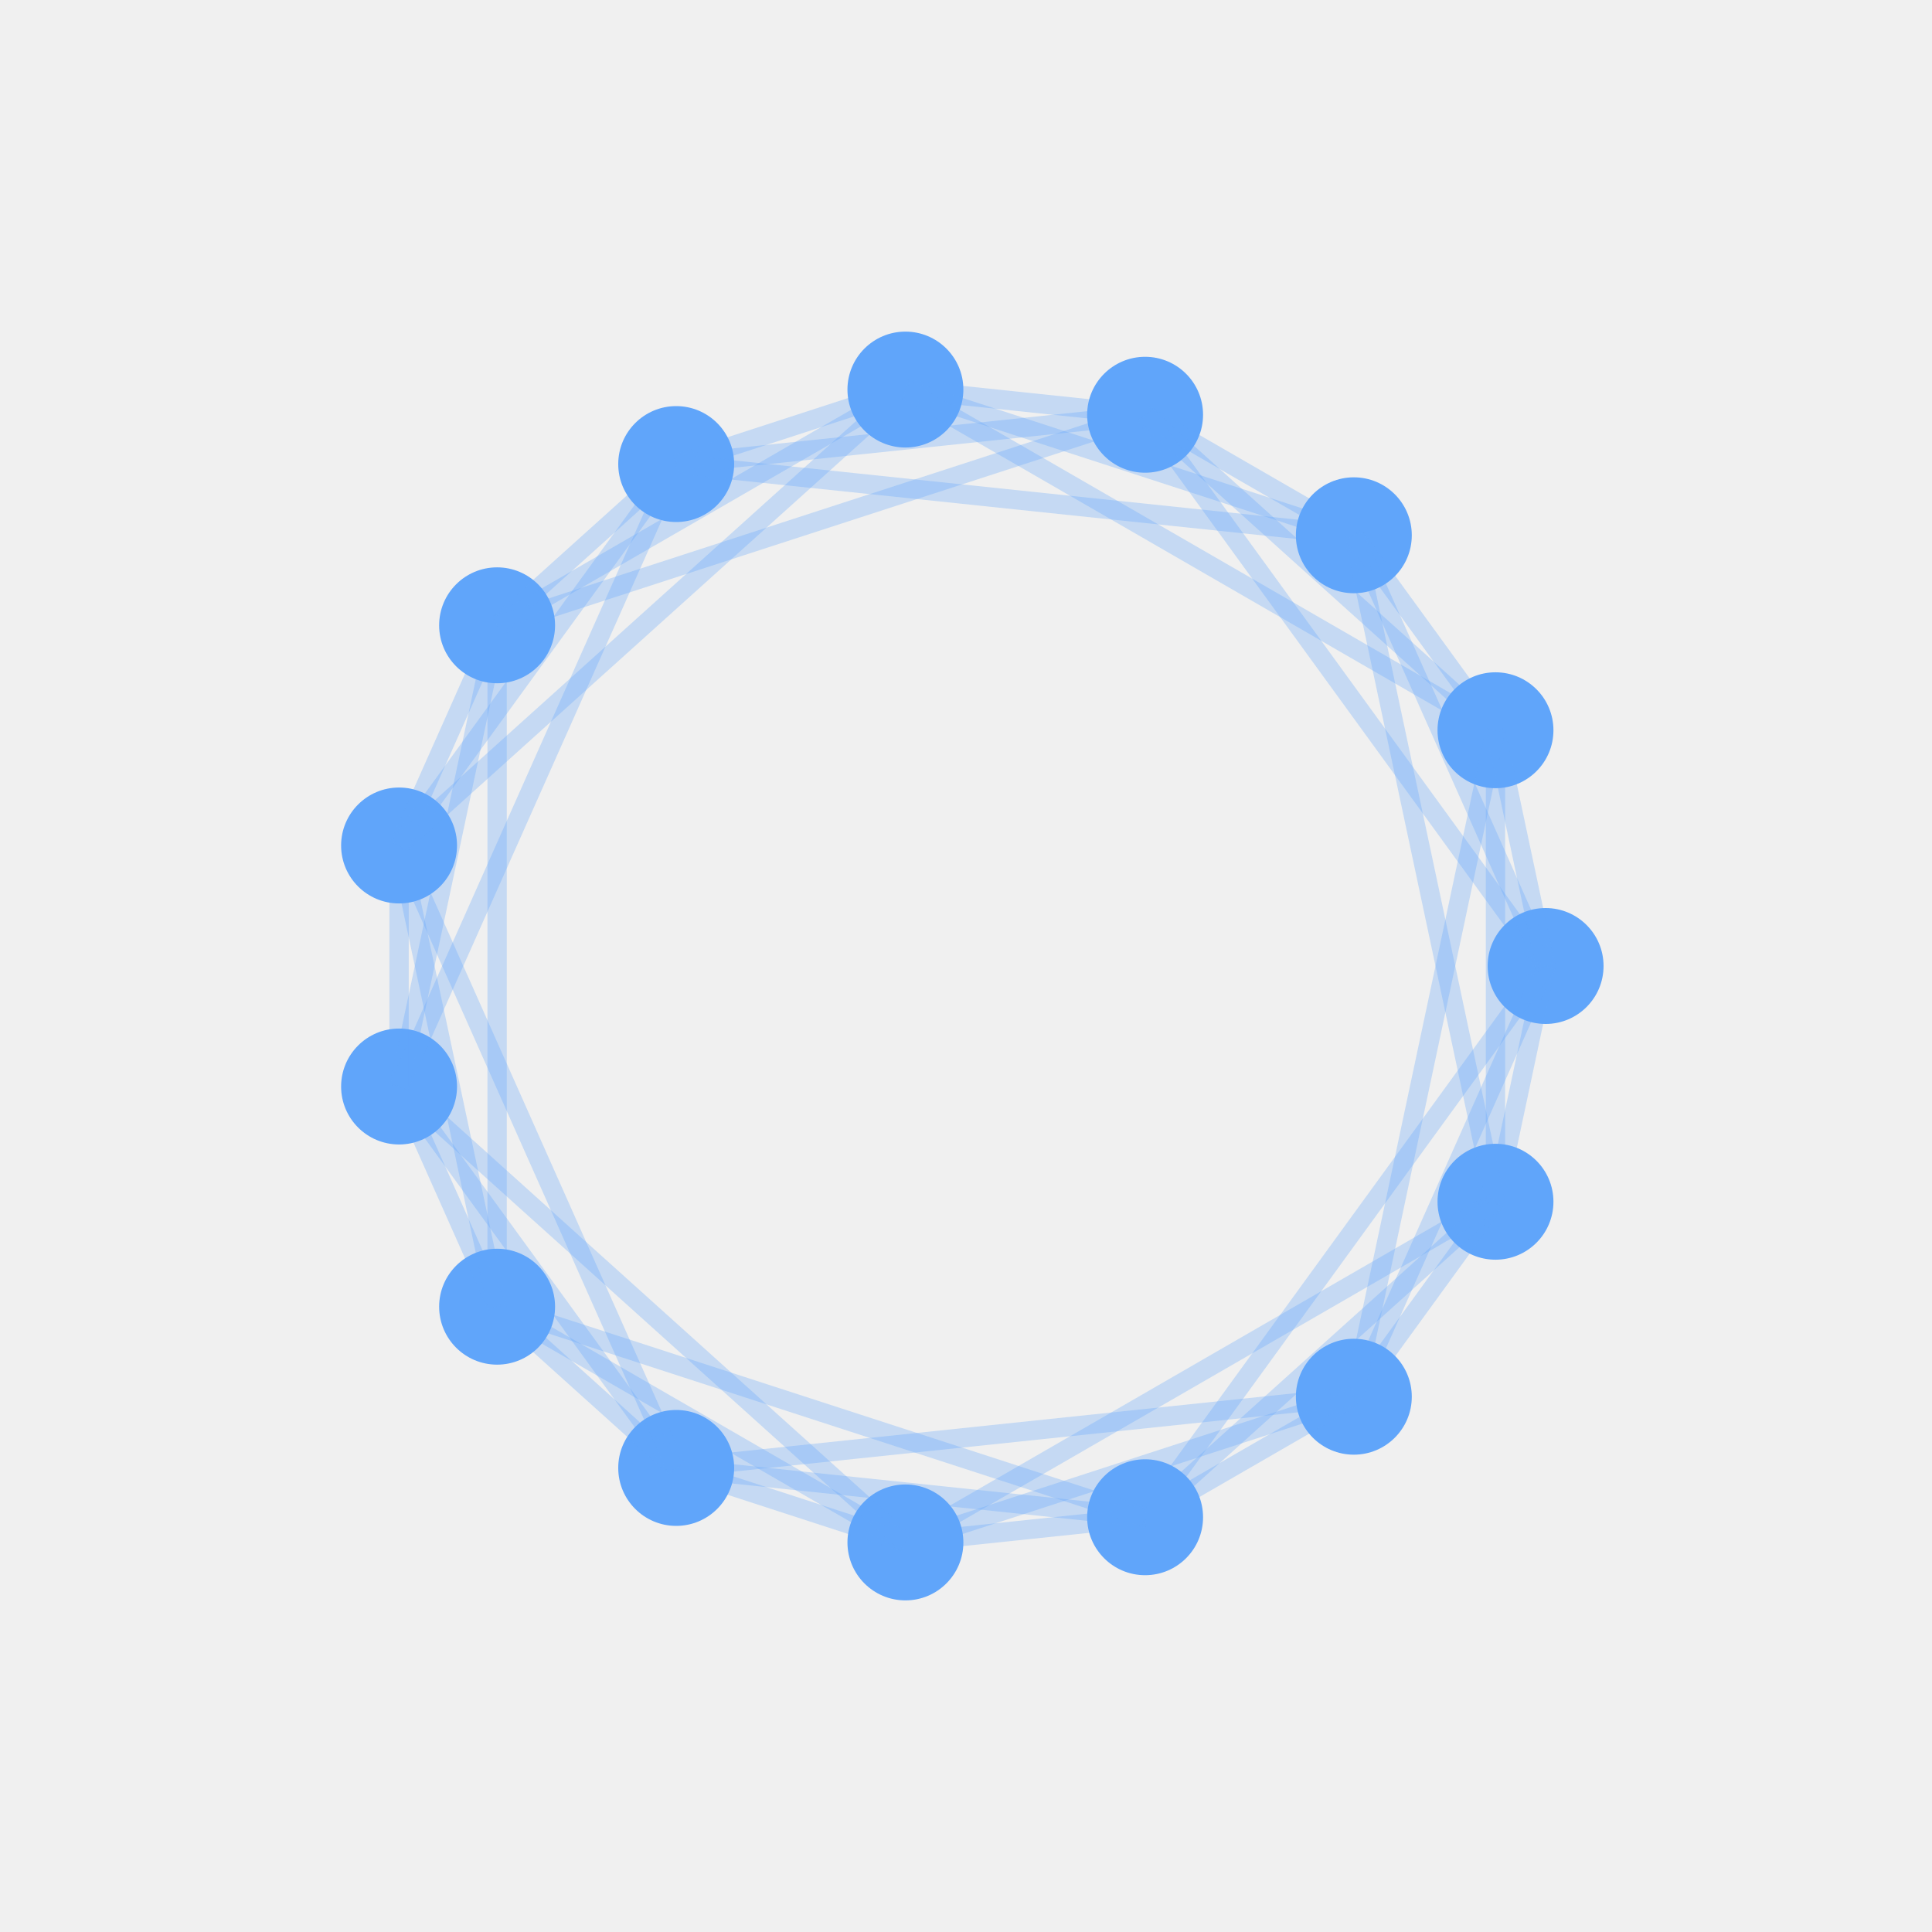
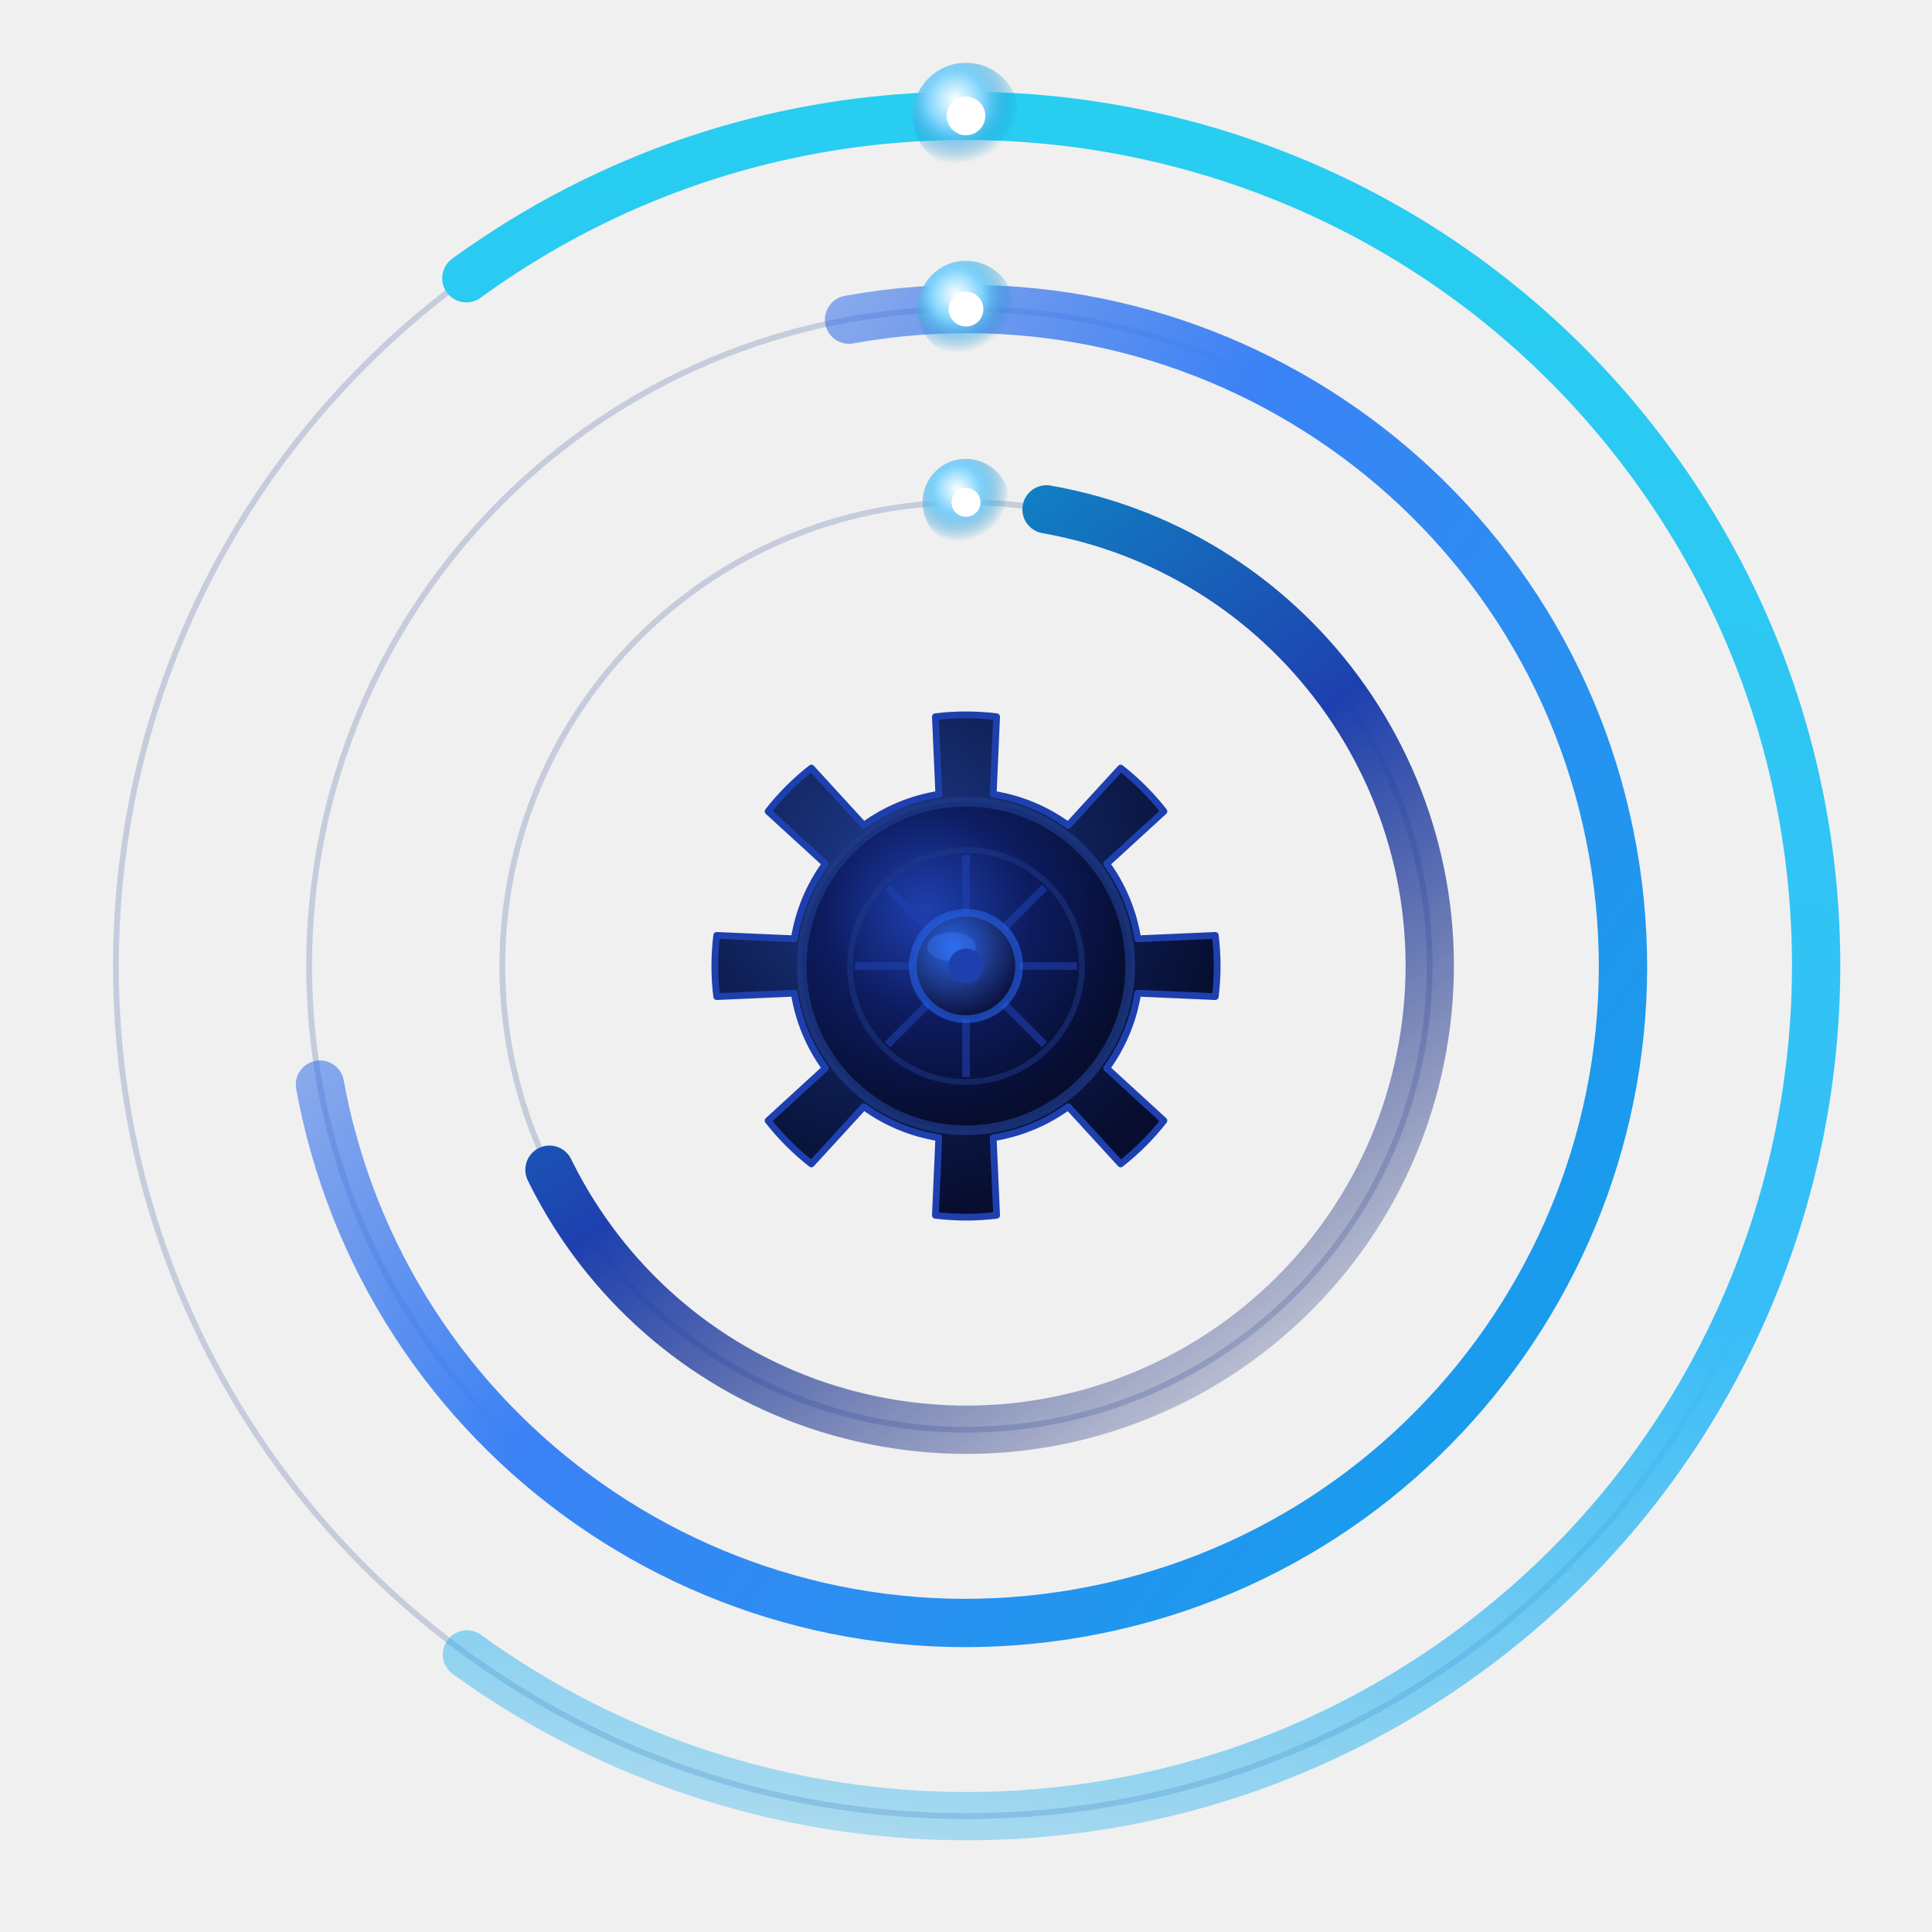
- <svg width="60" height="60" viewBox="0 0 50 50">
-   <g>
-     <circle cx="40" cy="25" r="1.5" fill="#60A5FA">
-       <animate attributeName="r" values="1.5;2.5;1.5" dur="2s" begin="0s" repeatCount="indefinite" />
+ <svg xmlns="http://www.w3.org/2000/svg" viewBox="0 0 200 200" width="200" height="200">
+   <defs>
+     <linearGradient id="gArc1" x1="0%" y1="0%" x2="100%" y2="100%">
+       <stop offset="0%" stop-color="#0ea5e9" stop-opacity="0" />
+       <stop offset="40%" stop-color="#38bdf8" />
+       <stop offset="100%" stop-color="#22d3ee" />
+     </linearGradient>
+     <linearGradient id="gArc2" x1="100%" y1="0%" x2="0%" y2="100%">
+       <stop offset="0%" stop-color="#1d4ed8" stop-opacity="0" />
+       <stop offset="45%" stop-color="#3b82f6" />
+       <stop offset="100%" stop-color="#0ea5e9" />
+     </linearGradient>
+     <linearGradient id="gArc3" x1="0%" y1="100%" x2="100%" y2="0%">
+       <stop offset="0%" stop-color="#0c1a5e" stop-opacity="0" />
+       <stop offset="50%" stop-color="#1e40af" />
+       <stop offset="100%" stop-color="#06b6d4" />
+     </linearGradient>
+     <radialGradient id="gDot" cx="40%" cy="35%" r="60%">
+       <stop offset="0%" stop-color="#ffffff" />
+       <stop offset="45%" stop-color="#7dd3fc" />
+       <stop offset="100%" stop-color="#0284c7" stop-opacity="0" />
+     </radialGradient>
+     <radialGradient id="gGearBody" cx="35%" cy="30%" r="70%">
+       <stop offset="0%" stop-color="#1e3a8a" />
+       <stop offset="55%" stop-color="#0f2056" />
+       <stop offset="100%" stop-color="#060d2e" />
+     </radialGradient>
+     <radialGradient id="gGearFace" cx="38%" cy="33%" r="65%">
+       <stop offset="0%" stop-color="#1e40af" />
+       <stop offset="50%" stop-color="#0d1b5e" />
+       <stop offset="100%" stop-color="#060d2e" />
+     </radialGradient>
+     <radialGradient id="gGearHub" cx="38%" cy="32%" r="65%">
+       <stop offset="0%" stop-color="#2563eb" />
+       <stop offset="55%" stop-color="#1e3a8a" />
+       <stop offset="100%" stop-color="#0c1445" />
+     </radialGradient>
+     <linearGradient id="gToothEdge" x1="0%" y1="0%" x2="100%" y2="100%">
+       <stop offset="0%" stop-color="#3b82f6" stop-opacity="0.5" />
+       <stop offset="100%" stop-color="#1e3a8a" stop-opacity="0.1" />
+     </linearGradient>
+   </defs>
+   <circle cx="100" cy="100" r="88" fill="none" stroke="#1e3a8a" stroke-width="0.6" opacity="0.2" />
+   <circle cx="100" cy="100" r="68" fill="none" stroke="#1e3a8a" stroke-width="0.6" opacity="0.2" />
+   <circle cx="100" cy="100" r="48" fill="none" stroke="#1e3a8a" stroke-width="0.6" opacity="0.2" />
+   <g transform="translate(100,100)">
+     <animateTransform attributeName="transform" type="rotate" from="0 0 0" to="360 0 0" dur="2.4s" repeatCount="indefinite" additive="sum" />
+     <circle r="88" fill="none" stroke="url(#gArc1)" stroke-width="5" stroke-dasharray="387 166" stroke-linecap="round" transform="rotate(-126)" />
+   </g>
+   <g transform="translate(100,100)">
+     <animateTransform attributeName="transform" type="rotate" from="0 0 0" to="-360 0 0" dur="1.8s" repeatCount="indefinite" additive="sum" />
+     <circle r="68" fill="none" stroke="url(#gArc2)" stroke-width="5" stroke-dasharray="320 107" stroke-linecap="round" transform="rotate(-100)" />
+   </g>
+   <g transform="translate(100,100)">
+     <animateTransform attributeName="transform" type="rotate" from="0 0 0" to="360 0 0" dur="1.2s" repeatCount="indefinite" additive="sum" />
+     <circle r="48" fill="none" stroke="url(#gArc3)" stroke-width="5" stroke-dasharray="196 106" stroke-linecap="round" transform="rotate(-80)" />
+   </g>
+   <g transform="translate(100,100)">
+     <animateTransform attributeName="transform" type="rotate" from="0 0 0" to="360 0 0" dur="2.4s" repeatCount="indefinite" additive="sum" />
+     <circle cx="0" cy="-88" r="5.5" fill="url(#gDot)" />
+     <circle cx="0" cy="-88" r="2" fill="#ffffff" />
+   </g>
+   <g transform="translate(100,100)">
+     <animateTransform attributeName="transform" type="rotate" from="0 0 0" to="-360 0 0" dur="1.8s" repeatCount="indefinite" additive="sum" />
+     <circle cx="0" cy="-68" r="5" fill="url(#gDot)" />
+     <circle cx="0" cy="-68" r="1.8" fill="#ffffff" />
+   </g>
+   <g transform="translate(100,100)">
+     <animateTransform attributeName="transform" type="rotate" from="0 0 0" to="360 0 0" dur="1.2s" repeatCount="indefinite" additive="sum" />
+     <circle cx="0" cy="-48" r="4.5" fill="url(#gDot)" />
+     <circle cx="0" cy="-48" r="1.5" fill="#ffffff" />
+   </g>
+   <g transform="translate(100,100)">
+     <animateTransform attributeName="transform" type="rotate" from="0 0 0" to="360 0 0" dur="10s" repeatCount="indefinite" additive="sum" />
+     <path d="       M -2.816,-17.778       L -3.169,-25.806       A 26,26 0 0,1 3.169,-25.806       L 2.816,-17.778       A 18,18 0 0,1 10.58,-14.562       L 16.007,-20.488       A 26,26 0 0,1 20.488,-16.007       L 14.562,-10.58       A 18,18 0 0,1 17.778,-2.816       L 25.806,-3.169       A 26,26 0 0,1 25.806,3.169       L 17.778,2.816       A 18,18 0 0,1 14.562,10.58       L 20.488,16.007       A 26,26 0 0,1 16.007,20.488       L 10.58,14.562       A 18,18 0 0,1 2.816,17.778       L 3.169,25.806       A 26,26 0 0,1 -3.169,25.806       L -2.816,17.778       A 18,18 0 0,1 -10.58,14.562       L -16.007,20.488       A 26,26 0 0,1 -20.488,16.007       L -14.562,10.58       A 18,18 0 0,1 -17.778,2.816       L -25.806,3.169       A 26,26 0 0,1 -25.806,-3.169       L -17.778,-2.816       A 18,18 0 0,1 -14.562,-10.58       L -20.488,-16.007       A 26,26 0 0,1 -16.007,-20.488       L -10.58,-14.562       A 18,18 0 0,1 -2.816,-17.778       Z" fill="url(#gGearBody)" stroke="#1e40af" stroke-width="0.7" stroke-linejoin="round" />
+     <circle r="17" fill="url(#gGearFace)" />
+     <circle r="17" fill="none" stroke="#1e3a8a" stroke-width="1" opacity="0.7" />
+     <circle r="12" fill="none" stroke="#1e3a8a" stroke-width="0.6" opacity="0.5" />
+     <g stroke="#1e40af" stroke-width="0.8" opacity="0.6">
+       <line x1="0" y1="-5.5" x2="0" y2="-11.5" />
+       <line x1="0" y1="-5.5" x2="0" y2="-11.5" transform="rotate(45)" />
+       <line x1="0" y1="-5.5" x2="0" y2="-11.5" transform="rotate(90)" />
+       <line x1="0" y1="-5.5" x2="0" y2="-11.5" transform="rotate(135)" />
+       <line x1="0" y1="-5.5" x2="0" y2="-11.5" transform="rotate(180)" />
+       <line x1="0" y1="-5.5" x2="0" y2="-11.5" transform="rotate(225)" />
+       <line x1="0" y1="-5.5" x2="0" y2="-11.5" transform="rotate(270)" />
+       <line x1="0" y1="-5.5" x2="0" y2="-11.5" transform="rotate(315)" />
+     </g>
+     <circle r="5.5" fill="url(#gGearHub)" />
+     <circle r="5.5" fill="none" stroke="#2563eb" stroke-width="0.8" opacity="0.6" />
+     <ellipse cx="-1.5" cy="-2" rx="2.5" ry="1.5" fill="#3b82f6" opacity="0.35" />
+     <circle r="1.8" fill="#1e40af">
+       <animate attributeName="opacity" values="0.6;1;0.6" dur="2s" repeatCount="indefinite" />
    </circle>
-     <line x1="40" y1="25" x2="38.703" y2="31.101" stroke="#60A5FA" stroke-width="0.5" opacity="0.3">
-       <animate attributeName="opacity" values="0.3;0.8;0.3" dur="2s" begin="0s" repeatCount="indefinite" />
-     </line>
-     <line x1="40" y1="25" x2="35.037" y2="36.147" stroke="#60A5FA" stroke-width="0.5" opacity="0.3">
-       <animate attributeName="opacity" values="0.3;0.8;0.3" dur="2s" begin="0.1s" repeatCount="indefinite" />
-     </line>
-     <line x1="40" y1="25" x2="29.635" y2="39.266" stroke="#60A5FA" stroke-width="0.5" opacity="0.3">
-       <animate attributeName="opacity" values="0.3;0.8;0.3" dur="2s" begin="0.2s" repeatCount="indefinite" />
-     </line>
-   </g>
-   <g>
-     <circle cx="38.703" cy="31.101" r="1.5" fill="#60A5FA">
-       <animate attributeName="r" values="1.5;2.5;1.5" dur="2s" begin="0.1s" repeatCount="indefinite" />
-     </circle>
-     <line x1="38.703" y1="31.101" x2="35.037" y2="36.147" stroke="#60A5FA" stroke-width="0.5" opacity="0.3">
-       <animate attributeName="opacity" values="0.3;0.8;0.3" dur="2s" begin="0.1s" repeatCount="indefinite" />
-     </line>
-     <line x1="38.703" y1="31.101" x2="29.635" y2="39.266" stroke="#60A5FA" stroke-width="0.5" opacity="0.3">
-       <animate attributeName="opacity" values="0.3;0.8;0.3" dur="2s" begin="0.2s" repeatCount="indefinite" />
-     </line>
-     <line x1="38.703" y1="31.101" x2="23.432" y2="39.918" stroke="#60A5FA" stroke-width="0.5" opacity="0.3">
-       <animate attributeName="opacity" values="0.3;0.8;0.3" dur="2s" begin="0.3s" repeatCount="indefinite" />
-     </line>
-   </g>
-   <g>
-     <circle cx="35.037" cy="36.147" r="1.5" fill="#60A5FA">
-       <animate attributeName="r" values="1.5;2.5;1.5" dur="2s" begin="0.2s" repeatCount="indefinite" />
-     </circle>
-     <line x1="35.037" y1="36.147" x2="29.635" y2="39.266" stroke="#60A5FA" stroke-width="0.5" opacity="0.3">
-       <animate attributeName="opacity" values="0.3;0.8;0.3" dur="2s" begin="0.2s" repeatCount="indefinite" />
-     </line>
-     <line x1="35.037" y1="36.147" x2="23.432" y2="39.918" stroke="#60A5FA" stroke-width="0.5" opacity="0.3">
-       <animate attributeName="opacity" values="0.3;0.8;0.3" dur="2s" begin="0.3s" repeatCount="indefinite" />
-     </line>
-     <line x1="35.037" y1="36.147" x2="17.5" y2="37.99" stroke="#60A5FA" stroke-width="0.5" opacity="0.3">
-       <animate attributeName="opacity" values="0.3;0.8;0.3" dur="2s" begin="0.4s" repeatCount="indefinite" />
-     </line>
-   </g>
-   <g>
-     <circle cx="29.635" cy="39.266" r="1.5" fill="#60A5FA">
-       <animate attributeName="r" values="1.5;2.5;1.5" dur="2s" begin="0.3s" repeatCount="indefinite" />
-     </circle>
-     <line x1="29.635" y1="39.266" x2="23.432" y2="39.918" stroke="#60A5FA" stroke-width="0.5" opacity="0.3">
-       <animate attributeName="opacity" values="0.3;0.8;0.3" dur="2s" begin="0.3s" repeatCount="indefinite" />
-     </line>
-     <line x1="29.635" y1="39.266" x2="17.5" y2="37.99" stroke="#60A5FA" stroke-width="0.5" opacity="0.3">
-       <animate attributeName="opacity" values="0.3;0.8;0.3" dur="2s" begin="0.4s" repeatCount="indefinite" />
-     </line>
-     <line x1="29.635" y1="39.266" x2="12.865" y2="33.817" stroke="#60A5FA" stroke-width="0.5" opacity="0.3">
-       <animate attributeName="opacity" values="0.3;0.8;0.3" dur="2s" begin="0.5s" repeatCount="indefinite" />
-     </line>
-   </g>
-   <g>
-     <circle cx="23.432" cy="39.918" r="1.5" fill="#60A5FA">
-       <animate attributeName="r" values="1.5;2.5;1.5" dur="2s" begin="0.4s" repeatCount="indefinite" />
-     </circle>
-     <line x1="23.432" y1="39.918" x2="17.5" y2="37.99" stroke="#60A5FA" stroke-width="0.5" opacity="0.3">
-       <animate attributeName="opacity" values="0.3;0.8;0.3" dur="2s" begin="0.4s" repeatCount="indefinite" />
-     </line>
-     <line x1="23.432" y1="39.918" x2="12.865" y2="33.817" stroke="#60A5FA" stroke-width="0.5" opacity="0.3">
-       <animate attributeName="opacity" values="0.3;0.8;0.3" dur="2s" begin="0.5s" repeatCount="indefinite" />
-     </line>
-     <line x1="23.432" y1="39.918" x2="10.328" y2="28.119" stroke="#60A5FA" stroke-width="0.5" opacity="0.3">
-       <animate attributeName="opacity" values="0.3;0.8;0.3" dur="2s" begin="0.6s" repeatCount="indefinite" />
-     </line>
-   </g>
-   <g>
-     <circle cx="17.5" cy="37.99" r="1.5" fill="#60A5FA">
-       <animate attributeName="r" values="1.5;2.5;1.5" dur="2s" begin="0.5s" repeatCount="indefinite" />
-     </circle>
-     <line x1="17.5" y1="37.99" x2="12.865" y2="33.817" stroke="#60A5FA" stroke-width="0.5" opacity="0.3">
-       <animate attributeName="opacity" values="0.3;0.8;0.3" dur="2s" begin="0.5s" repeatCount="indefinite" />
-     </line>
-     <line x1="17.5" y1="37.99" x2="10.328" y2="28.119" stroke="#60A5FA" stroke-width="0.5" opacity="0.3">
-       <animate attributeName="opacity" values="0.3;0.8;0.3" dur="2s" begin="0.6s" repeatCount="indefinite" />
-     </line>
-     <line x1="17.5" y1="37.99" x2="10.328" y2="21.881" stroke="#60A5FA" stroke-width="0.5" opacity="0.3">
-       <animate attributeName="opacity" values="0.3;0.8;0.3" dur="2s" begin="0.7s" repeatCount="indefinite" />
-     </line>
-   </g>
-   <g>
-     <circle cx="12.865" cy="33.817" r="1.5" fill="#60A5FA">
-       <animate attributeName="r" values="1.5;2.5;1.5" dur="2s" begin="0.6s" repeatCount="indefinite" />
-     </circle>
-     <line x1="12.865" y1="33.817" x2="10.328" y2="28.119" stroke="#60A5FA" stroke-width="0.5" opacity="0.3">
-       <animate attributeName="opacity" values="0.3;0.8;0.3" dur="2s" begin="0.6s" repeatCount="indefinite" />
-     </line>
-     <line x1="12.865" y1="33.817" x2="10.328" y2="21.881" stroke="#60A5FA" stroke-width="0.5" opacity="0.3">
-       <animate attributeName="opacity" values="0.3;0.8;0.3" dur="2s" begin="0.7s" repeatCount="indefinite" />
-     </line>
-     <line x1="12.865" y1="33.817" x2="12.865" y2="16.183" stroke="#60A5FA" stroke-width="0.5" opacity="0.3">
-       <animate attributeName="opacity" values="0.3;0.8;0.3" dur="2s" begin="0.8s" repeatCount="indefinite" />
-     </line>
-   </g>
-   <g>
-     <circle cx="10.328" cy="28.119" r="1.5" fill="#60A5FA">
-       <animate attributeName="r" values="1.5;2.5;1.5" dur="2s" begin="0.7s" repeatCount="indefinite" />
-     </circle>
-     <line x1="10.328" y1="28.119" x2="10.328" y2="21.881" stroke="#60A5FA" stroke-width="0.5" opacity="0.3">
-       <animate attributeName="opacity" values="0.3;0.8;0.3" dur="2s" begin="0.7s" repeatCount="indefinite" />
-     </line>
-     <line x1="10.328" y1="28.119" x2="12.865" y2="16.183" stroke="#60A5FA" stroke-width="0.5" opacity="0.3">
-       <animate attributeName="opacity" values="0.3;0.8;0.3" dur="2s" begin="0.8s" repeatCount="indefinite" />
-     </line>
-     <line x1="10.328" y1="28.119" x2="17.5" y2="12.01" stroke="#60A5FA" stroke-width="0.5" opacity="0.3">
-       <animate attributeName="opacity" values="0.3;0.8;0.3" dur="2s" begin="0.9s" repeatCount="indefinite" />
-     </line>
-   </g>
-   <g>
-     <circle cx="10.328" cy="21.881" r="1.5" fill="#60A5FA">
-       <animate attributeName="r" values="1.5;2.5;1.5" dur="2s" begin="0.8s" repeatCount="indefinite" />
-     </circle>
-     <line x1="10.328" y1="21.881" x2="12.865" y2="16.183" stroke="#60A5FA" stroke-width="0.5" opacity="0.3">
-       <animate attributeName="opacity" values="0.3;0.8;0.3" dur="2s" begin="0.8s" repeatCount="indefinite" />
-     </line>
-     <line x1="10.328" y1="21.881" x2="17.5" y2="12.01" stroke="#60A5FA" stroke-width="0.5" opacity="0.3">
-       <animate attributeName="opacity" values="0.3;0.8;0.3" dur="2s" begin="0.9s" repeatCount="indefinite" />
-     </line>
-     <line x1="10.328" y1="21.881" x2="23.432" y2="10.082" stroke="#60A5FA" stroke-width="0.5" opacity="0.3">
-       <animate attributeName="opacity" values="0.3;0.8;0.3" dur="2s" begin="1s" repeatCount="indefinite" />
-     </line>
-   </g>
-   <g>
-     <circle cx="12.865" cy="16.183" r="1.5" fill="#60A5FA">
-       <animate attributeName="r" values="1.5;2.5;1.5" dur="2s" begin="0.9s" repeatCount="indefinite" />
-     </circle>
-     <line x1="12.865" y1="16.183" x2="17.5" y2="12.01" stroke="#60A5FA" stroke-width="0.5" opacity="0.3">
-       <animate attributeName="opacity" values="0.3;0.8;0.3" dur="2s" begin="0.9s" repeatCount="indefinite" />
-     </line>
-     <line x1="12.865" y1="16.183" x2="23.432" y2="10.082" stroke="#60A5FA" stroke-width="0.5" opacity="0.3">
-       <animate attributeName="opacity" values="0.3;0.8;0.3" dur="2s" begin="1s" repeatCount="indefinite" />
-     </line>
-     <line x1="12.865" y1="16.183" x2="29.635" y2="10.734" stroke="#60A5FA" stroke-width="0.5" opacity="0.3">
-       <animate attributeName="opacity" values="0.3;0.8;0.3" dur="2s" begin="1.1s" repeatCount="indefinite" />
-     </line>
-   </g>
-   <g>
-     <circle cx="17.5" cy="12.01" r="1.5" fill="#60A5FA">
-       <animate attributeName="r" values="1.5;2.5;1.5" dur="2s" begin="1s" repeatCount="indefinite" />
-     </circle>
-     <line x1="17.5" y1="12.01" x2="23.432" y2="10.082" stroke="#60A5FA" stroke-width="0.5" opacity="0.3">
-       <animate attributeName="opacity" values="0.3;0.8;0.3" dur="2s" begin="1s" repeatCount="indefinite" />
-     </line>
-     <line x1="17.5" y1="12.01" x2="29.635" y2="10.734" stroke="#60A5FA" stroke-width="0.5" opacity="0.3">
-       <animate attributeName="opacity" values="0.3;0.8;0.3" dur="2s" begin="1.1s" repeatCount="indefinite" />
-     </line>
-     <line x1="17.5" y1="12.01" x2="35.037" y2="13.853" stroke="#60A5FA" stroke-width="0.5" opacity="0.3">
-       <animate attributeName="opacity" values="0.3;0.8;0.3" dur="2s" begin="1.2s" repeatCount="indefinite" />
-     </line>
-   </g>
-   <g>
-     <circle cx="23.432" cy="10.082" r="1.5" fill="#60A5FA">
-       <animate attributeName="r" values="1.5;2.5;1.5" dur="2s" begin="1.1s" repeatCount="indefinite" />
-     </circle>
-     <line x1="23.432" y1="10.082" x2="29.635" y2="10.734" stroke="#60A5FA" stroke-width="0.5" opacity="0.3">
-       <animate attributeName="opacity" values="0.3;0.8;0.3" dur="2s" begin="1.1s" repeatCount="indefinite" />
-     </line>
-     <line x1="23.432" y1="10.082" x2="35.037" y2="13.853" stroke="#60A5FA" stroke-width="0.5" opacity="0.3">
-       <animate attributeName="opacity" values="0.3;0.8;0.3" dur="2s" begin="1.2s" repeatCount="indefinite" />
-     </line>
-     <line x1="23.432" y1="10.082" x2="38.703" y2="18.899" stroke="#60A5FA" stroke-width="0.5" opacity="0.3">
-       <animate attributeName="opacity" values="0.3;0.8;0.3" dur="2s" begin="1.3s" repeatCount="indefinite" />
-     </line>
-   </g>
-   <g>
-     <circle cx="29.635" cy="10.734" r="1.5" fill="#60A5FA">
-       <animate attributeName="r" values="1.5;2.5;1.5" dur="2s" begin="1.2s" repeatCount="indefinite" />
-     </circle>
-     <line x1="29.635" y1="10.734" x2="35.037" y2="13.853" stroke="#60A5FA" stroke-width="0.5" opacity="0.3">
-       <animate attributeName="opacity" values="0.3;0.8;0.3" dur="2s" begin="1.2s" repeatCount="indefinite" />
-     </line>
-     <line x1="29.635" y1="10.734" x2="38.703" y2="18.899" stroke="#60A5FA" stroke-width="0.5" opacity="0.3">
-       <animate attributeName="opacity" values="0.3;0.8;0.3" dur="2s" begin="1.3s" repeatCount="indefinite" />
-     </line>
-     <line x1="29.635" y1="10.734" x2="40" y2="25" stroke="#60A5FA" stroke-width="0.5" opacity="0.3">
-       <animate attributeName="opacity" values="0.3;0.8;0.3" dur="2s" begin="1.4s" repeatCount="indefinite" />
-     </line>
-   </g>
-   <g>
-     <circle cx="35.037" cy="13.853" r="1.5" fill="#60A5FA">
-       <animate attributeName="r" values="1.5;2.5;1.5" dur="2s" begin="1.3s" repeatCount="indefinite" />
-     </circle>
-     <line x1="35.037" y1="13.853" x2="38.703" y2="18.899" stroke="#60A5FA" stroke-width="0.5" opacity="0.3">
-       <animate attributeName="opacity" values="0.3;0.8;0.3" dur="2s" begin="1.3s" repeatCount="indefinite" />
-     </line>
-     <line x1="35.037" y1="13.853" x2="40" y2="25" stroke="#60A5FA" stroke-width="0.5" opacity="0.3">
-       <animate attributeName="opacity" values="0.3;0.8;0.3" dur="2s" begin="1.4s" repeatCount="indefinite" />
-     </line>
-     <line x1="35.037" y1="13.853" x2="38.703" y2="31.101" stroke="#60A5FA" stroke-width="0.5" opacity="0.3">
-       <animate attributeName="opacity" values="0.3;0.8;0.3" dur="2s" begin="1.5s" repeatCount="indefinite" />
-     </line>
-   </g>
-   <g>
-     <circle cx="38.703" cy="18.899" r="1.5" fill="#60A5FA">
-       <animate attributeName="r" values="1.5;2.5;1.5" dur="2s" begin="1.4s" repeatCount="indefinite" />
-     </circle>
-     <line x1="38.703" y1="18.899" x2="40" y2="25" stroke="#60A5FA" stroke-width="0.5" opacity="0.3">
-       <animate attributeName="opacity" values="0.3;0.8;0.3" dur="2s" begin="1.4s" repeatCount="indefinite" />
-     </line>
-     <line x1="38.703" y1="18.899" x2="38.703" y2="31.101" stroke="#60A5FA" stroke-width="0.5" opacity="0.3">
-       <animate attributeName="opacity" values="0.3;0.8;0.3" dur="2s" begin="1.5s" repeatCount="indefinite" />
-     </line>
-     <line x1="38.703" y1="18.899" x2="35.037" y2="36.147" stroke="#60A5FA" stroke-width="0.5" opacity="0.3">
-       <animate attributeName="opacity" values="0.3;0.8;0.3" dur="2s" begin="1.6s" repeatCount="indefinite" />
-     </line>
  </g>
</svg>
